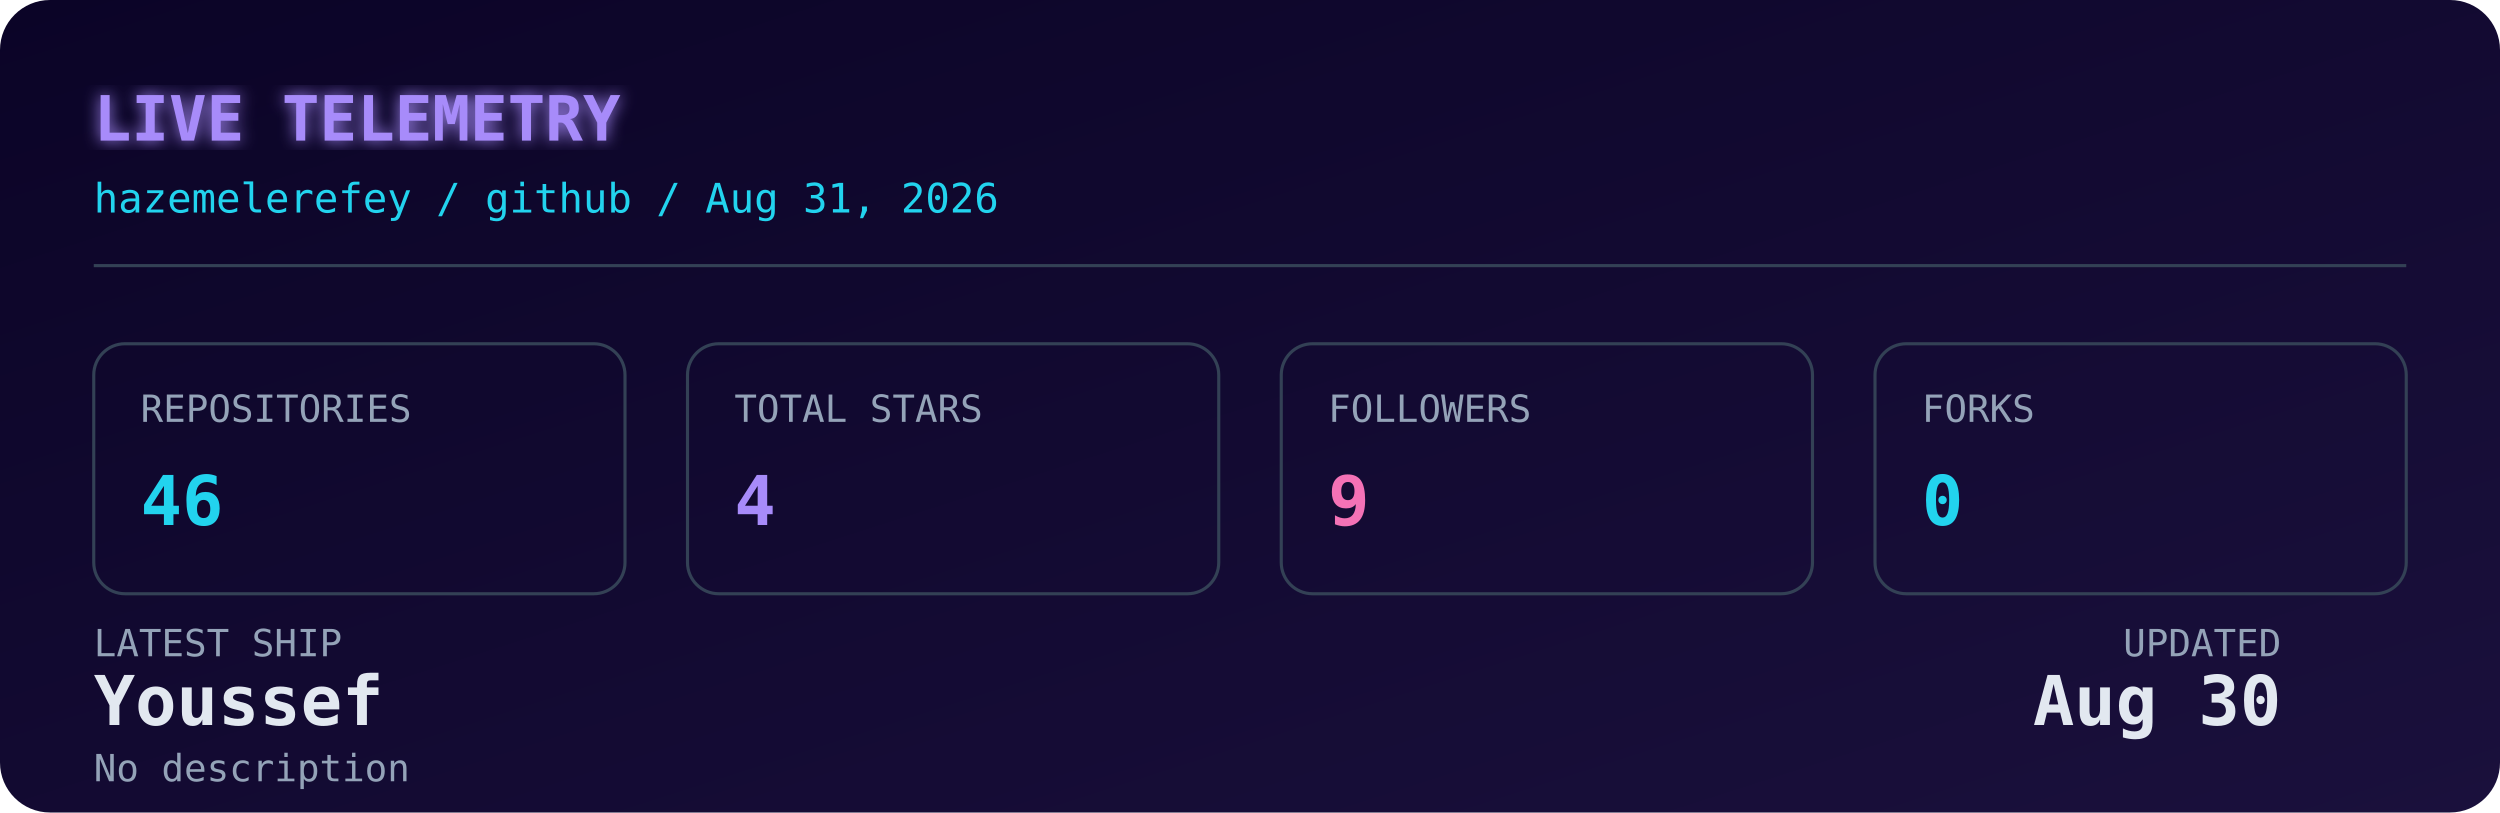
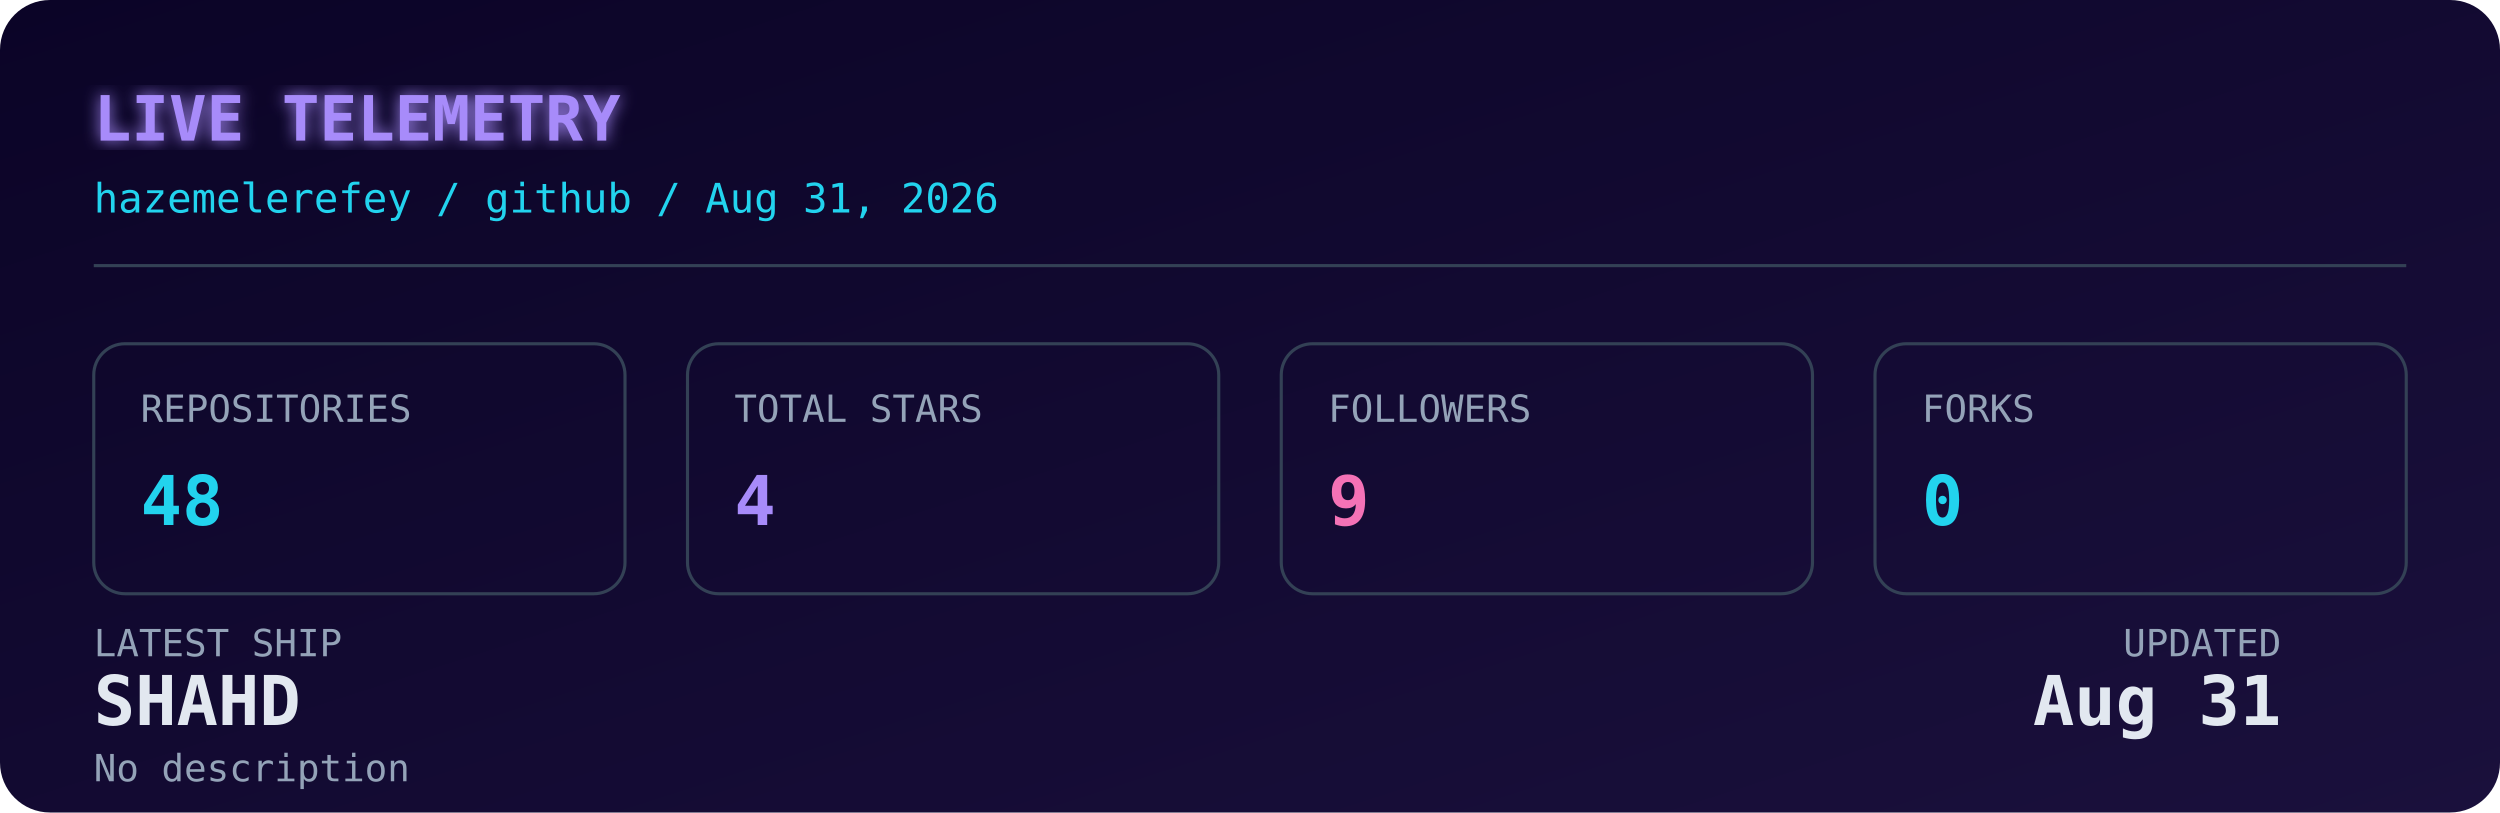
<svg xmlns="http://www.w3.org/2000/svg" width="800" height="260" viewBox="0 0 800 260" role="img" aria-label="Live GitHub dashboard for Hazem Elerefy">
  <defs>
    <linearGradient id="bg" x1="0" y1="0" x2="1" y2="1">
      <stop offset="0%" stop-color="#0b0427" />
      <stop offset="100%" stop-color="#1a103c" />
    </linearGradient>
    <filter id="glow" x="-20%" y="-20%" width="140%" height="140%">
      <feGaussianBlur stdDeviation="2.5" result="blur" />
      <feMerge>
        <feMergeNode in="blur" />
        <feMergeNode in="SourceGraphic" />
      </feMerge>
    </filter>
    <style>
      .mono { font-family: 'JetBrains Mono', 'SFMono-Regular', 'Fira Code', monospace; }
      .label { fill: #94a3b8; font-size: 12px; }
      .value { fill: #e2e8f0; font-size: 22px; font-weight: 700; }
      .accent { fill: #22d3ee; }
      .purple { fill: #a78bfa; }
      .pink { fill: #f472b6; }
      .title { fill: #a78bfa; font-size: 20px; font-weight: 700; }
      .subtitle { fill: #22d3ee; font-size: 13px; }
      .box { fill: none; stroke: #334155; stroke-width: 1; }
      @media (prefers-color-scheme: light) {
        .value { fill: #0f172a; }
        .label { fill: #475569; }
        .title { fill: #7c3aed; }
        .subtitle { fill: #0891b2; }
        .box { stroke: #cbd5e1; }
      }
    </style>
  </defs>
  <rect width="800" height="260" rx="16" fill="url(#bg)" />
  <text x="30" y="45" class="mono title" filter="url(#glow)">LIVE TELEMETRY</text>
  <text x="30" y="68" class="mono subtitle">hazemelerefey / github / Aug 31, 2026</text>
  <line x1="30" y1="85" x2="770" y2="85" stroke="#334155" stroke-width="1" />
  <g transform="translate(30, 110)">
    <rect width="170" height="80" rx="10" class="box" />
    <text x="15" y="25" class="mono label">REPOSITORIES</text>
-     <text x="15" y="58" class="mono value accent">46</text>
+     <text x="15" y="58" class="mono value accent">48</text>
  </g>
  <g transform="translate(220, 110)">
    <rect width="170" height="80" rx="10" class="box" />
    <text x="15" y="25" class="mono label">TOTAL STARS</text>
    <text x="15" y="58" class="mono value purple">4</text>
  </g>
  <g transform="translate(410, 110)">
    <rect width="170" height="80" rx="10" class="box" />
    <text x="15" y="25" class="mono label">FOLLOWERS</text>
    <text x="15" y="58" class="mono value pink">9</text>
  </g>
  <g transform="translate(600, 110)">
    <rect width="170" height="80" rx="10" class="box" />
    <text x="15" y="25" class="mono label">FORKS</text>
    <text x="15" y="58" class="mono value accent">0</text>
  </g>
  <g transform="translate(30, 210)">
    <text x="0" y="0" class="mono label">LATEST SHIP</text>
-     <text x="0" y="22" class="mono value" font-size="15" fill="#e2e8f0">Youssef</text>
+     <text x="0" y="22" class="mono value" font-size="15" fill="#e2e8f0">SHAHD</text>
    <text x="0" y="40" class="mono label" font-size="11">No description</text>
    <text x="700" y="0" class="mono label" text-anchor="end">UPDATED</text>
-     <text x="700" y="22" class="mono value" font-size="15" text-anchor="end" fill="#e2e8f0">Aug 30</text>
+     <text x="700" y="22" class="mono value" font-size="15" text-anchor="end" fill="#e2e8f0">Aug 31</text>
  </g>
</svg>
